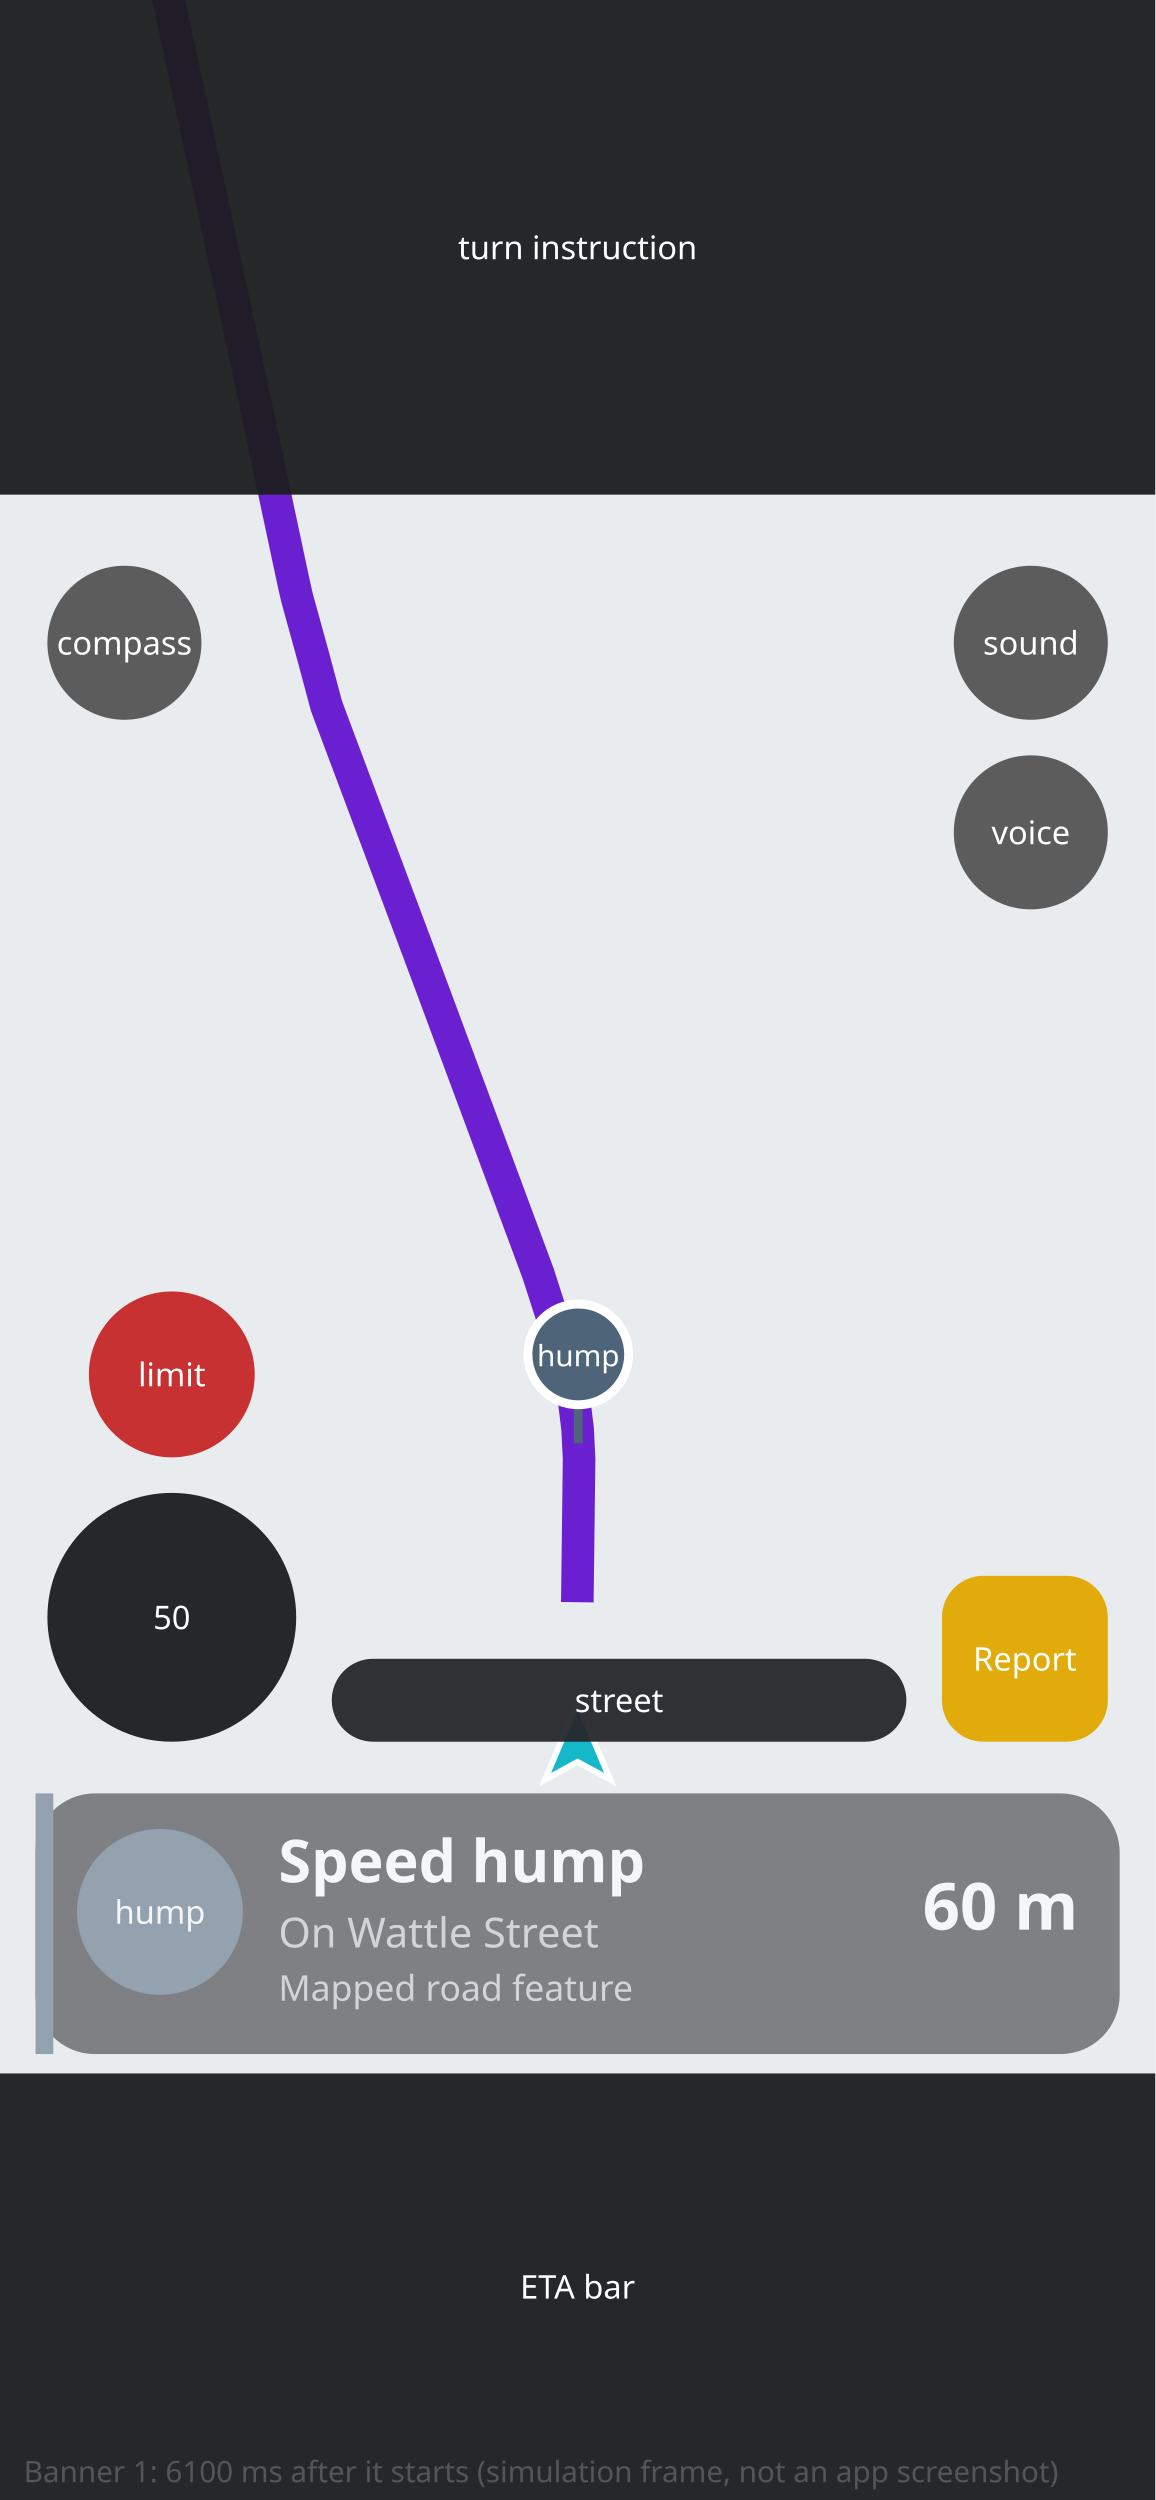
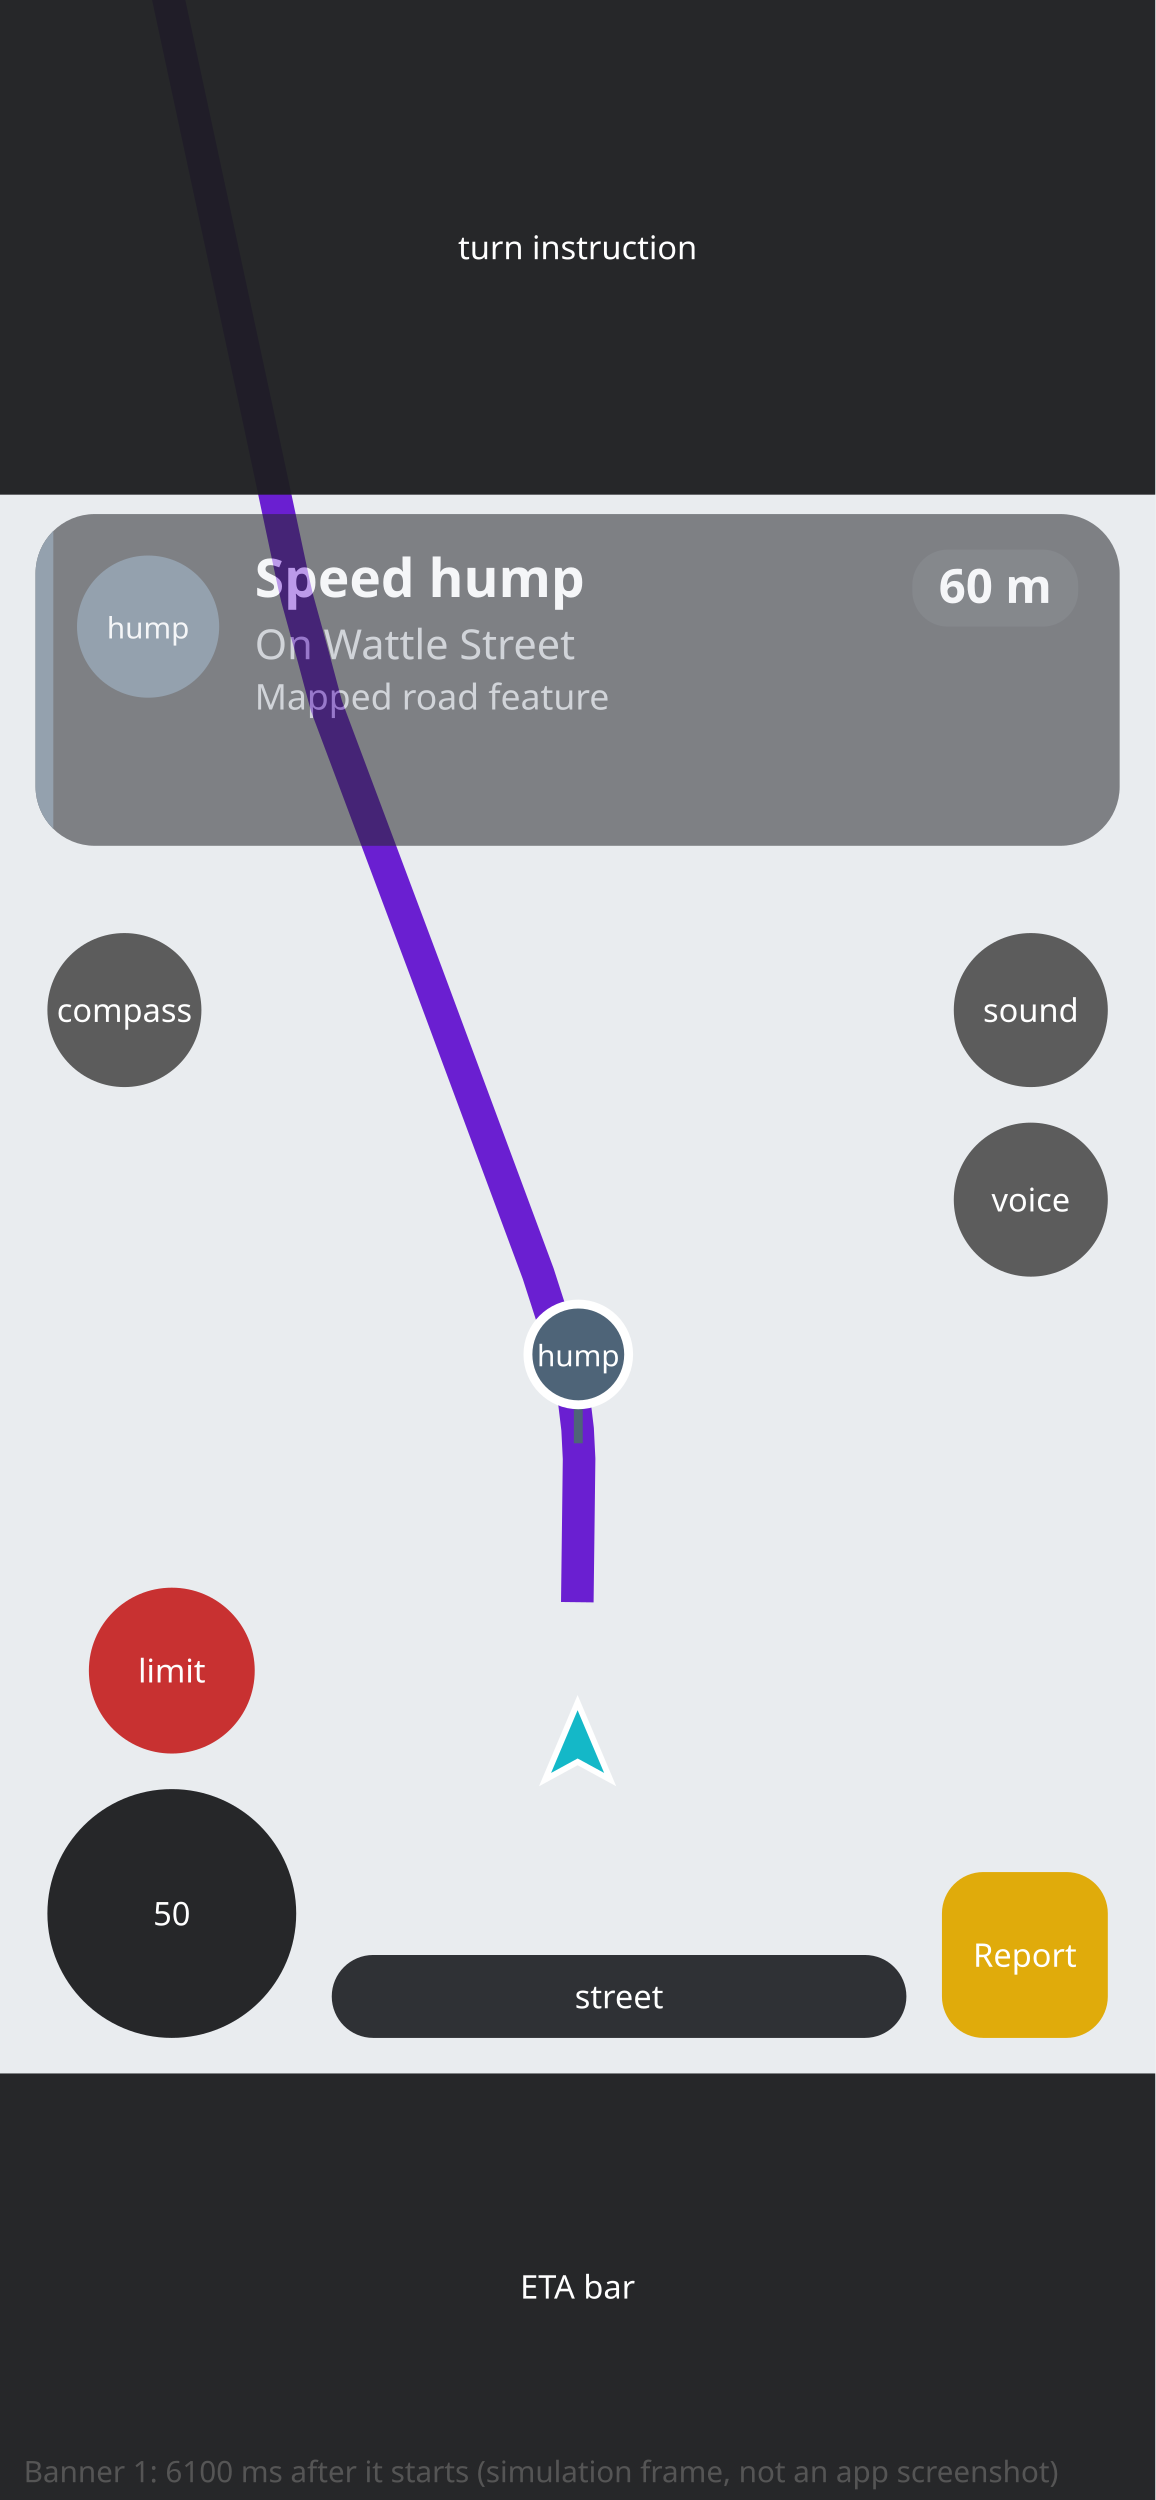
<svg xmlns="http://www.w3.org/2000/svg" width="390" height="844" viewBox="0 0 390 844">
  <rect width="100%" height="100%" fill="#E9ECEF" />
  <polyline points="194.9,540.9 195.5,492.5 195.0,482.5 193.8,472.5 190.9,458.6 181.7,430.0 144.1,328.8 111.5,241.8 110.2,238.3 105.6,221.1 100.3,201.9 99.2,197.1 87.0,139.8 21.4,-165.4 17.1,-187.3 13.5,-207.7 13.0,-225.3 15.0,-245.0 17.3,-259.8 27.6,-298.0 28.6,-319.2 32.5,-334.0 38.0,-353.8 39.2,-366.0 40.1,-379.6 38.8,-383.6 39.0,-387.6 40.5,-391.5 43.2,-394.5 47.0,-396.4 51.1,-396.9 51.0,-405.3 51.3,-427.9 64.1,-611.8 68.5,-667.3 72.5,-717.3 73.5,-731.9 76.4,-747.5 79.3,-761.9 80.5,-766.4 92.2,-814.1 104.4,-865.8 107.9,-880.0 110.4,-891.3 114.9,-910.8 116.2,-915.9 116.5,-918.1 125.8,-960.6 137.5,-1010.9 143.2,-1034.8 139.9,-1058.7 143.7,-1074.4 150.6,-1104.5 158.5,-1133.2 162.8,-1150.0 175.0,-1171.9 178.9,-1187.8 191.8,-1243.6 205.9,-1305.5 209.2,-1320.6 220.6,-1369.8 222.5,-1377.9 243.8,-1469.7 260.7,-1542.6 276.5,-1609.7 289.2,-1664.8 294.8,-1690.3 297.2,-1702.0 310.0,-1755.4 314.8,-1776.2 311.2,-1776.5 308.0,-1777.8 305.4,-1780.2 303.4,-1783.4 302.7,-1786.9 303.2,-1790.4 179.0,-1823.8 111.4,-1841.1 78.1,-1850.0 51.2,-1857.0 23.2,-1864.4 -4.0,-1866.7 -19.5,-1871.0 -34.6,-1877.5 -46.4,-1885.0 -50.8,-1889.8 -56.3,-1897.3 -61.3,-1905.8 -63.7,-1911.1 -68.3,-1924.1 -76.3,-1949.4 -64.4,-1953.8 -45.0,-1962.3 -21.1,-1976.1 8.5,-1996.9 24.3,-2010.8 137.8,-2112.5 175.5,-2149.4 248.5,-2217.0 256.9,-2225.0 262.6,-2241.8 265.0,-2251.0 265.7,-2261.2 265.1,-2271.7 262.4,-2282.6 257.0,-2295.7 245.5,-2313.5 242.9,-2328.7 199.6,-2386.3 157.1,-2443.8 133.0,-2476.3 112.2,-2505.0 83.9,-2542.8 55.7,-2581.9 46.4,-2594.6 10.4,-2645.1 1.7,-2666.8 -114.8,-2813.9 -144.3,-2851.9 -204.7,-2927.8 -263.5,-2996.8 -266.5,-3000.1 -279.1,-3014.6 -302.7,-3021.6 -330.3,-3053.3 -355.1,-3084.2 -437.8,-3188.0 -495.1,-3260.7 -547.1,-3325.8 -554.3,-3335.0 -571.0,-3356.1 -602.8,-3396.5 -693.4,-3509.6 -704.1,-3523.2 -716.5,-3538.9 -737.8,-3566.9 -766.4,-3605.2 -790.6,-3639.8 -793.6,-3644.1 -802.2,-3656.3 -845.0,-3719.5 -904.4,-3807.9 -955.3,-3884.0 -990.0,-3935.1 -1036.7,-4003.6 -1054.5,-4028.2 -1065.5,-4042.9 -1082.3,-4062.5 -1095.7,-4077.0 -1107.8,-4087.9 -1112.0,-4091.6 -1113.3,-4092.8 -1138.8,-4111.4 -1164.2,-4127.7 -1184.7,-4140.4 -1207.4,-4152.9 -1236.2,-4168.1 -1319.5,-4213.2 -1354.1,-4231.8 -1391.0,-4252.9 -1405.7,-4261.4 -1421.1,-4270.9 -1432.3,-4278.6 -1439.7,-4284.1 -1446.4,-4289.4 -1457.0,-4298.7 -1471.6,-4312.9 -1480.9,-4323.5 -1489.3,-4344.1 -1504.6,-4365.9 -1523.5,-4391.9 -1541.9,-4417.6 -1558.9,-4442.4 -1620.2,-4539.3 -1655.2,-4596.5 -1659.2,-4603.0 -1673.5,-4625.5 -1695.3,-4658.6 -1707.1,-4675.5 -1715.3,-4686.4 -1731.8,-4707.7 -1746.4,-4725.6 -1768.3,-4738.2 -1796.8,-4765.7 -1840.7,-4807.3 -1897.9,-4864.2 -1921.0,-4891.3 -1978.3,-4965.7 -2076.7,-5075.9 -2116.0,-5119.0 -2098.3,-5126.1 -1590.6,-5322.0 -1576.5,-5327.6 -1560.8,-5333.5 -1542.7,-5340.4 -1534.1,-5341.9 -1521.9,-5342.1 -1514.4,-5341.8 -1521.0,-5327.8 -1525.0,-5314.3 -1528.3,-5292.4" fill="none" stroke="#6A1FD1" stroke-width="11" stroke-linejoin="round" />
  <line x1="195.231" y1="487.25" x2="195.231" y2="473.25" stroke="#4E6478" stroke-width="3" />
  <circle cx="195.231" cy="457.25" r="17" fill="#4E6478" stroke="#fff" stroke-width="3" />
  <text x="195.231" y="461.25" font-size="10" text-anchor="middle" fill="#FFFFFF" font-family="sans-serif">hump</text>
  <line x1="213.767" y1="-1340.369" x2="213.767" y2="-1354.369" stroke="#FF8A00" stroke-width="3" />
  <circle cx="213.767" cy="-1370.369" r="17" fill="#FF8A00" stroke="#fff" stroke-width="3" />
  <text x="213.767" y="-1366.369" font-size="10" text-anchor="middle" fill="#1F2125" font-family="sans-serif">road</text>
  <polygon points="195,574.8 184,600.8 195,594.8 206,600.8" fill="#14B8C8" stroke="#fff" stroke-width="2" />
  <rect x="0" y="0" width="390" height="167" rx="0" fill="#1C1D20" opacity="0.95" />
  <text x="195" y="87.5" font-size="11" text-anchor="middle" fill="#fff" font-family="sans-serif">turn instruction</text>
  <rect x="0" y="700" width="390" height="144" rx="0" fill="#1C1D20" opacity="0.95" />
  <text x="195" y="776" font-size="11" text-anchor="middle" fill="#fff" font-family="sans-serif">ETA bar</text>
-   <rect x="16" y="191" width="52" height="52" rx="26" fill="#555" opacity="0.95" />
-   <text x="42" y="221" font-size="11" text-anchor="middle" fill="#fff" font-family="sans-serif">compass</text>
-   <rect x="322" y="191" width="52" height="52" rx="26" fill="#555" opacity="0.95" />
-   <text x="348" y="221" font-size="11" text-anchor="middle" fill="#fff" font-family="sans-serif">sound</text>
-   <rect x="322" y="255" width="52" height="52" rx="26" fill="#555" opacity="0.95" />
-   <text x="348" y="285" font-size="11" text-anchor="middle" fill="#fff" font-family="sans-serif">voice</text>
-   <rect x="30" y="436" width="56" height="56" rx="28" fill="#C62828" opacity="0.95" />
-   <text x="58" y="468" font-size="11" text-anchor="middle" fill="#fff" font-family="sans-serif">limit</text>
-   <rect x="16" y="504" width="84" height="84" rx="42" fill="#1C1D20" opacity="0.95" />
-   <text x="58" y="550" font-size="11" text-anchor="middle" fill="#fff" font-family="sans-serif">50</text>
-   <rect x="318" y="532" width="56" height="56" rx="14" fill="#E0A800" opacity="0.95" />
-   <text x="346" y="564" font-size="11" text-anchor="middle" fill="#fff" font-family="sans-serif">Report</text>
-   <rect x="112" y="560" width="194" height="28" rx="14" fill="#26282C" opacity="0.95" />
-   <text x="209" y="578" font-size="11" text-anchor="middle" fill="#fff" font-family="sans-serif">street</text>
+   <rect x="16" y="315" width="52" height="52" rx="26" fill="#555" opacity="0.95" />
+   <text x="42" y="345" font-size="11" text-anchor="middle" fill="#fff" font-family="sans-serif">compass</text>
+   <rect x="322" y="315" width="52" height="52" rx="26" fill="#555" opacity="0.95" />
+   <text x="348" y="345" font-size="11" text-anchor="middle" fill="#fff" font-family="sans-serif">sound</text>
+   <rect x="322" y="379" width="52" height="52" rx="26" fill="#555" opacity="0.95" />
+   <text x="348" y="409" font-size="11" text-anchor="middle" fill="#fff" font-family="sans-serif">voice</text>
+   <rect x="30" y="536" width="56" height="56" rx="28" fill="#C62828" opacity="0.95" />
+   <text x="58" y="568" font-size="11" text-anchor="middle" fill="#fff" font-family="sans-serif">limit</text>
+   <rect x="16" y="604" width="84" height="84" rx="42" fill="#1C1D20" opacity="0.95" />
+   <text x="58" y="650" font-size="11" text-anchor="middle" fill="#fff" font-family="sans-serif">50</text>
+   <rect x="318" y="632" width="56" height="56" rx="14" fill="#E0A800" opacity="0.95" />
+   <text x="346" y="664" font-size="11" text-anchor="middle" fill="#fff" font-family="sans-serif">Report</text>
+   <rect x="112" y="660" width="194" height="28" rx="14" fill="#26282C" opacity="0.95" />
+   <text x="209" y="678" font-size="11" text-anchor="middle" fill="#fff" font-family="sans-serif">street</text>
  <g opacity="0.55">
-     <rect x="12" y="605.455" width="366" height="88" rx="20" fill="#26282C" />
-     <rect x="12" y="605.455" width="6" height="88" fill="#4E6478" />
-     <circle cx="54" cy="645.455" r="28" fill="#4E6478" />
-     <text x="54" y="649.455" font-size="11" text-anchor="middle" fill="#FFFFFF" font-family="sans-serif">hump</text>
-     <text x="94" y="635.455" font-size="20" font-weight="700" fill="#fff" font-family="sans-serif">Speed hump</text>
-     <text x="94" y="657.455" font-size="14" fill="#BDC1C6" font-family="sans-serif">On Wattle Street</text>
-     <text x="94" y="675.455" font-size="12" fill="#BDC1C6" font-family="sans-serif">Mapped road feature</text>
-     <text x="364" y="651.455" font-size="22" font-weight="700" text-anchor="end" fill="#fff" font-family="sans-serif">60 m</text>
+     <clipPath id="card">
+       <rect x="12" y="173.545" width="366" height="112" rx="20" />
+     </clipPath>
+     <rect x="12" y="173.545" width="366" height="112" rx="20" fill="#26282C" />
+     <rect x="12" y="173.545" width="6" height="112" fill="#4E6478" clip-path="url(#card)" />
+     <circle cx="50" cy="211.545" r="24" fill="#4E6478" />
+     <text x="50" y="215.545" font-size="10" text-anchor="middle" fill="#FFFFFF" font-family="sans-serif">hump</text>
+     <text x="86" y="201.545" font-size="18" font-weight="700" fill="#fff" font-family="sans-serif">Speed hump</text>
+     <rect x="308" y="185.545" width="56" height="26" rx="12" fill="#33363B" />
+     <text x="336" y="203.545" font-size="16" font-weight="700" text-anchor="middle" fill="#fff" font-family="sans-serif">60 m</text>
+     <text x="86" y="222.545" font-size="14" fill="#BDC1C6" font-family="sans-serif">On Wattle Street</text>
+     <text x="86" y="239.545" font-size="12" fill="#BDC1C6" font-family="sans-serif">Mapped road feature</text>
  </g>
  <text x="8" y="838" font-size="10" fill="#555" font-family="sans-serif">Banner 1: 6100 ms after it starts (simulation frame, not an app screenshot)</text>
</svg>
